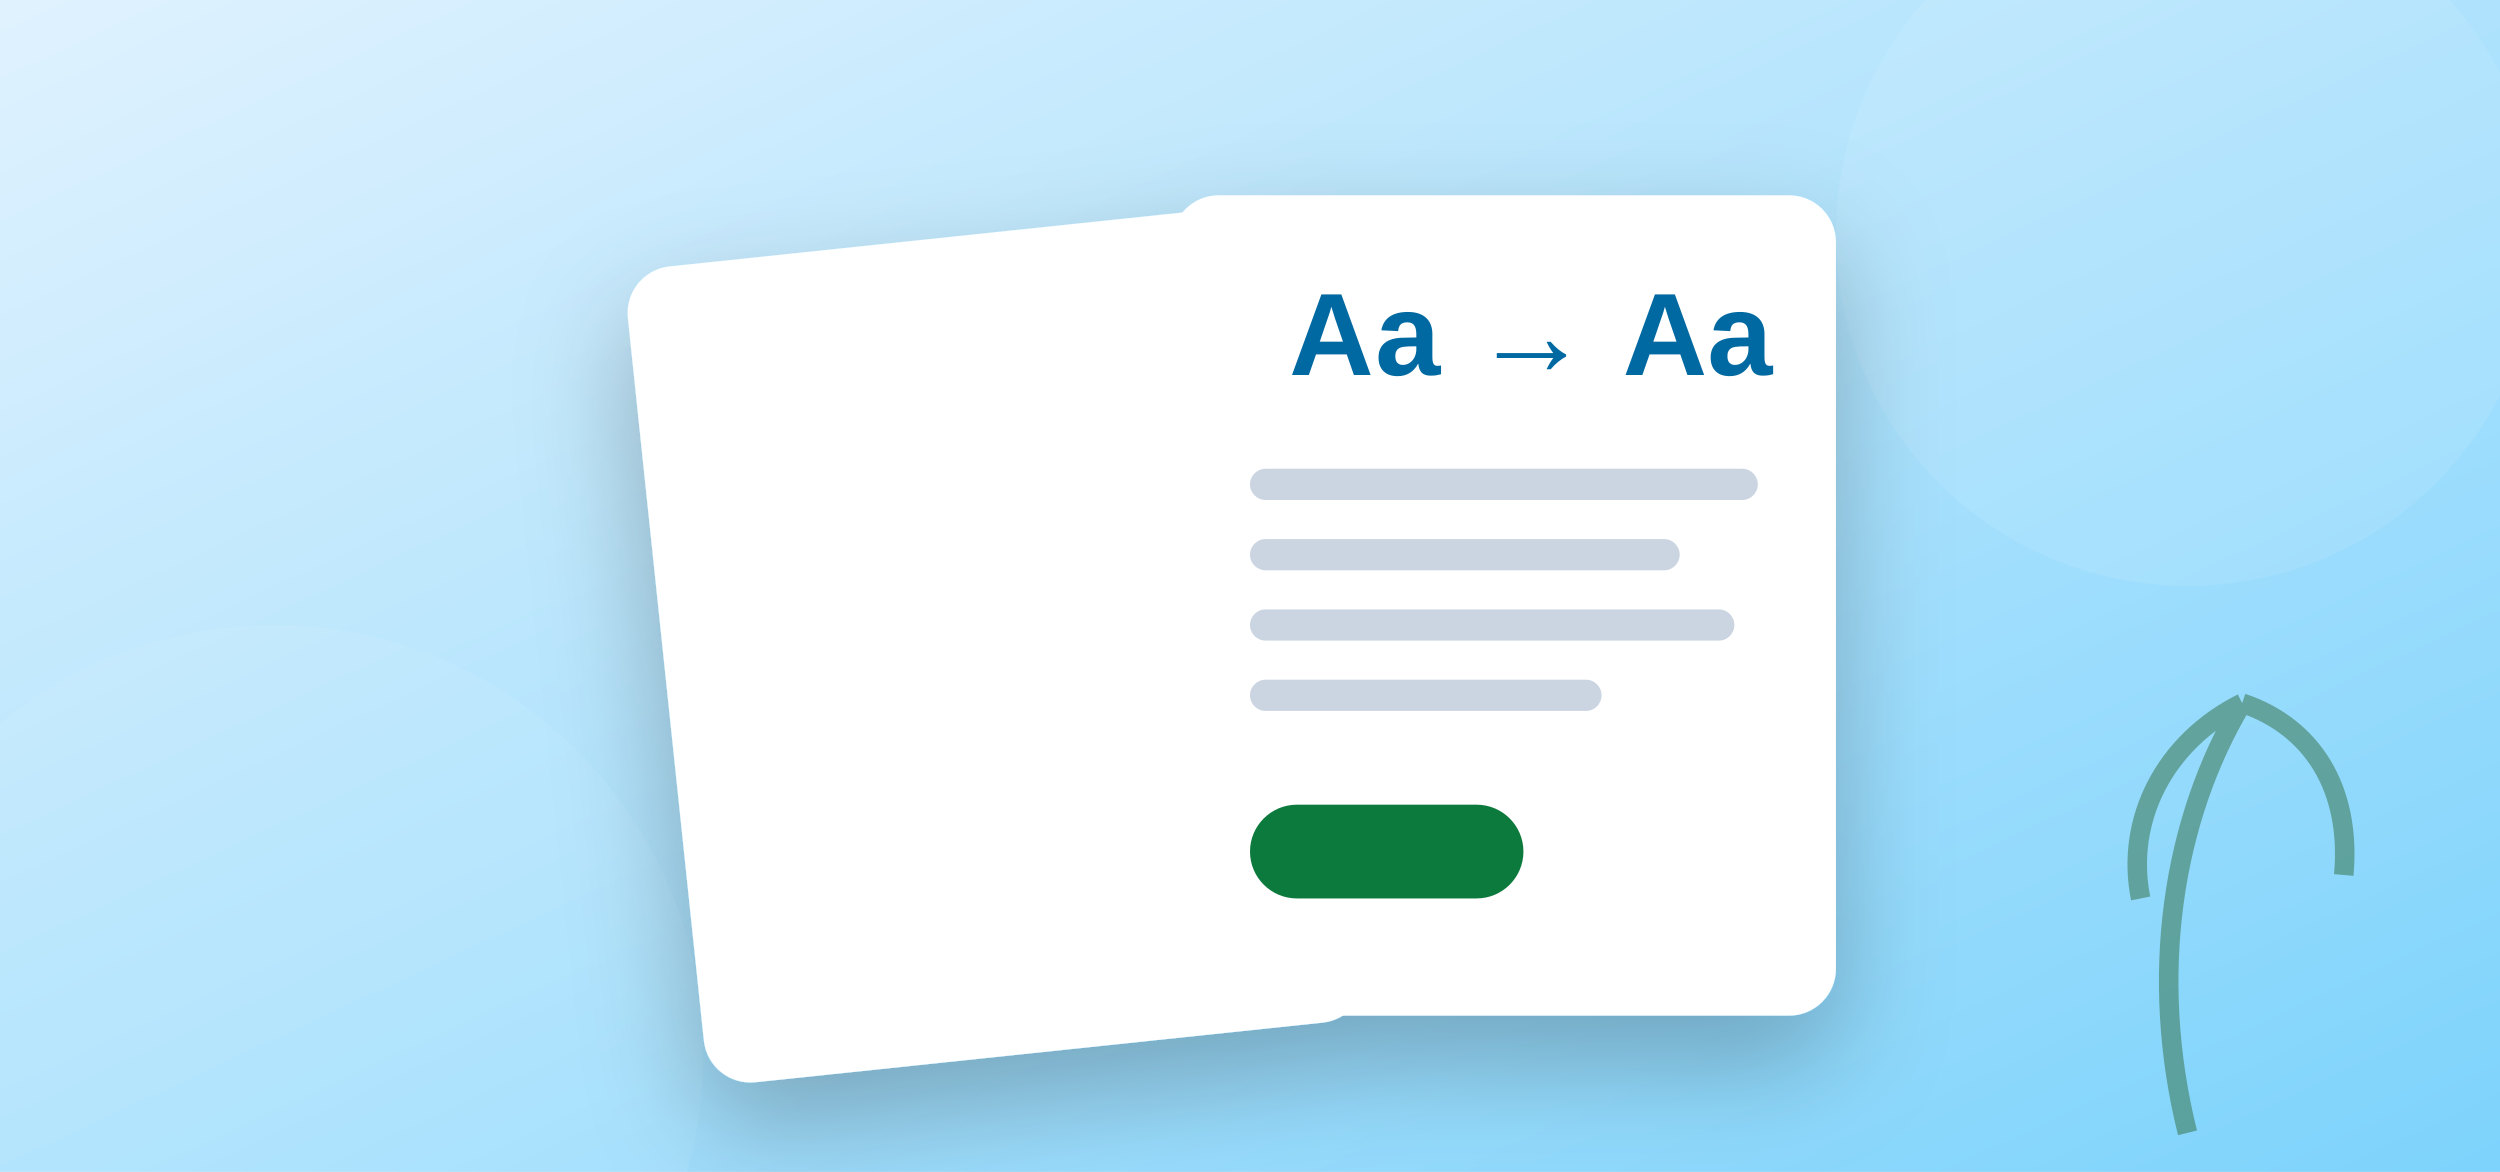
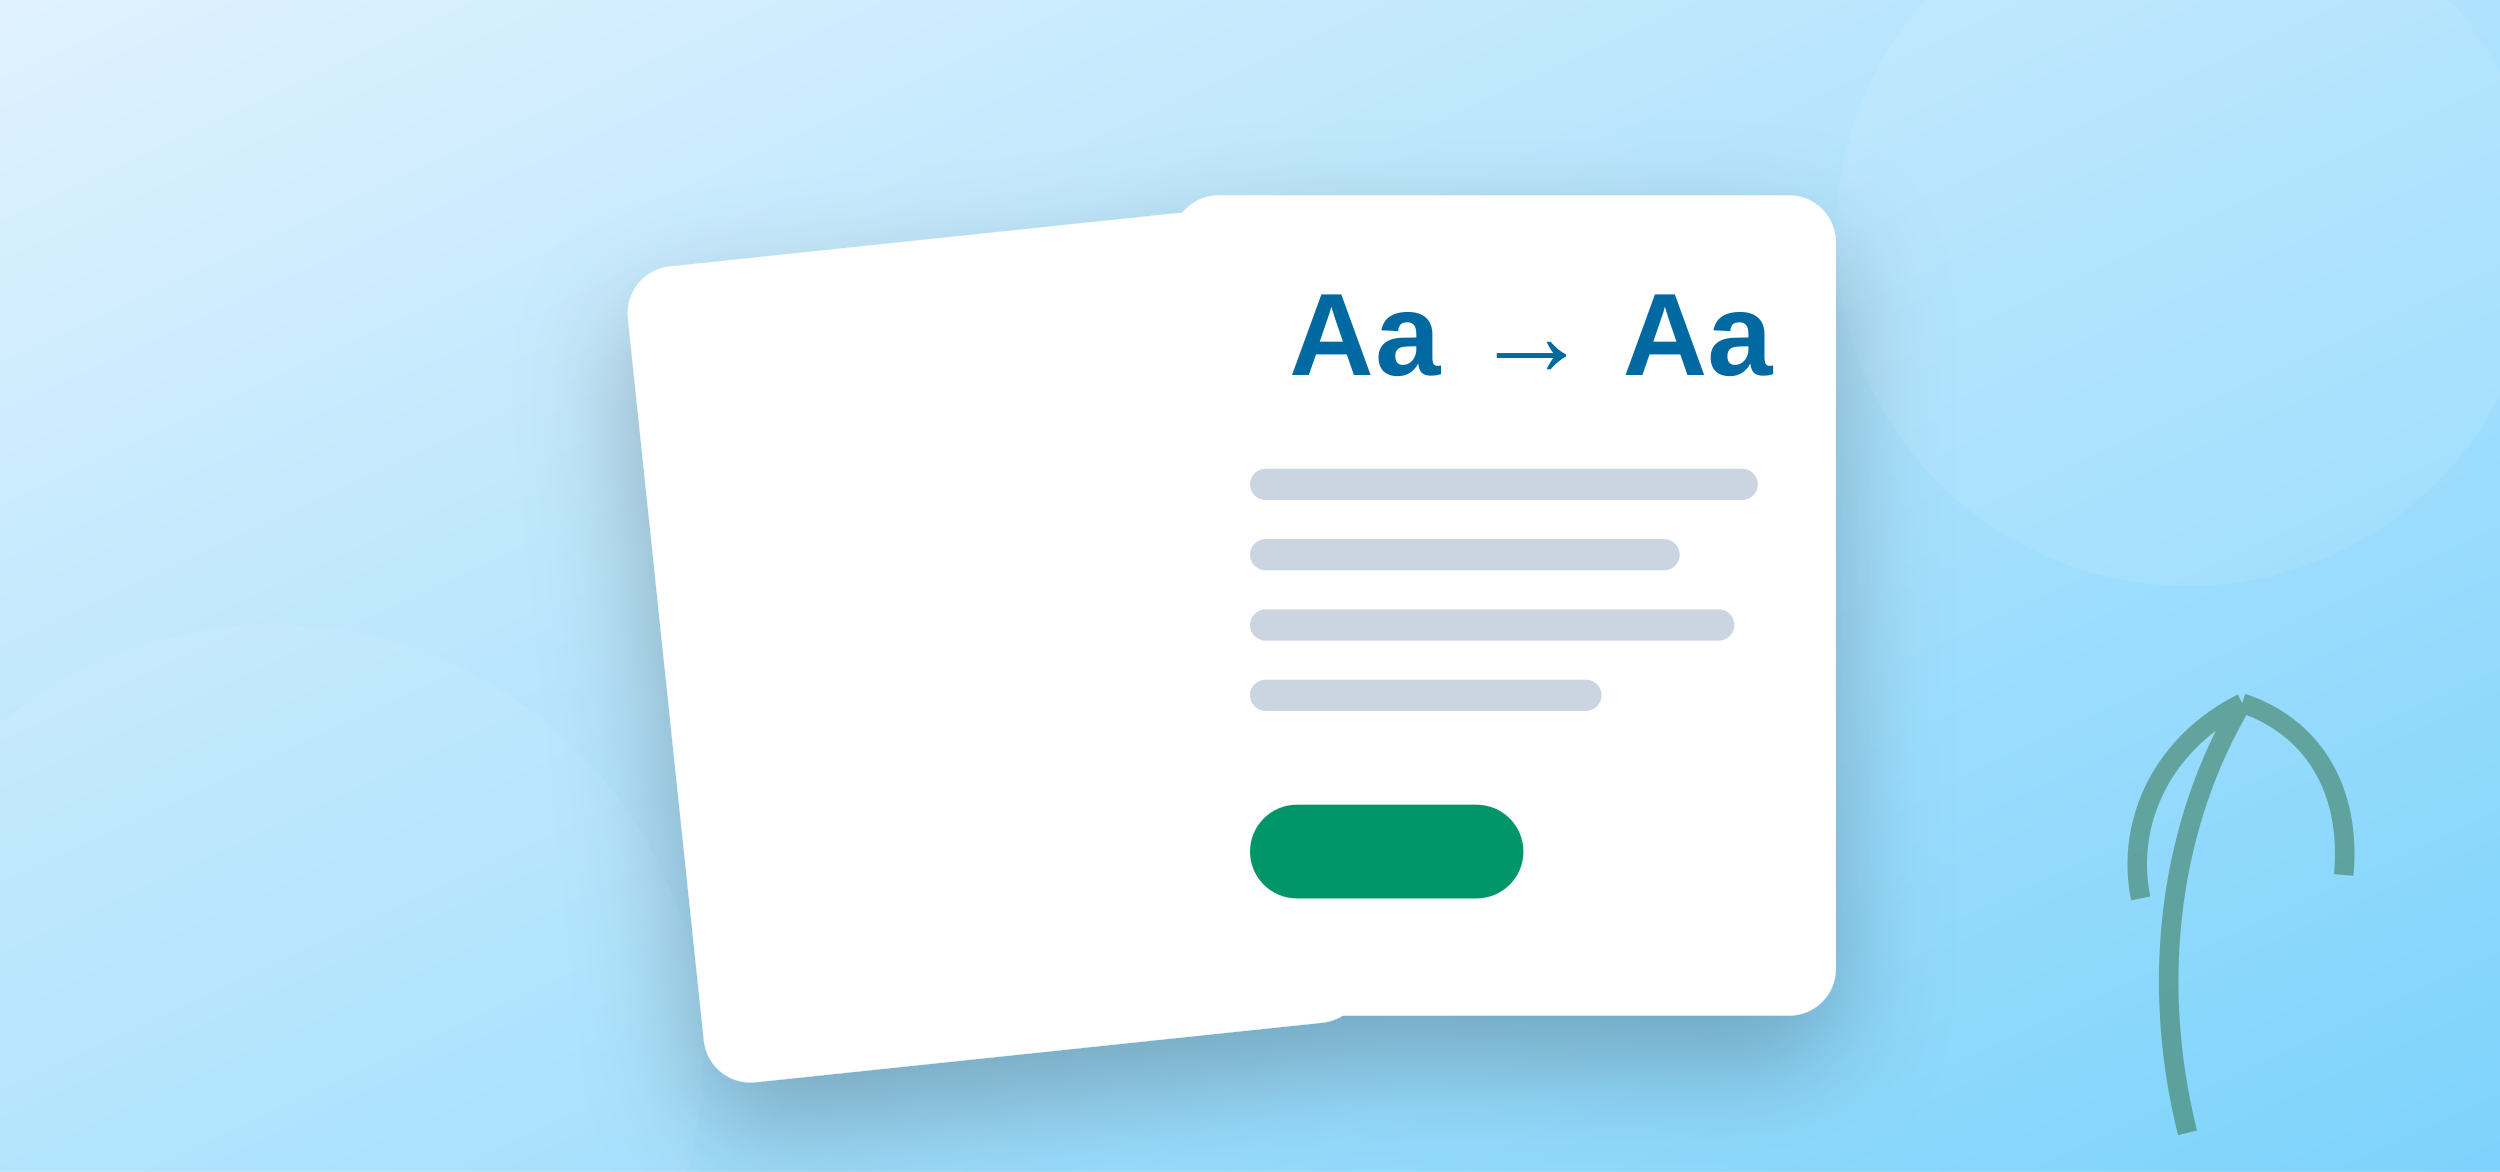
<svg xmlns="http://www.w3.org/2000/svg" viewBox="0 0 640 300">
  <defs>
    <linearGradient id="b" x1="0" y1="0" x2="1" y2="1">
      <stop offset="0" stop-color="#e0f2fe" />
      <stop offset="1" stop-color="#7dd3fc" />
    </linearGradient>
    <filter id="s" x="-20%" y="-20%" width="140%" height="140%">
      <feDropShadow dx="0" dy="12" stdDeviation="14" flood-opacity=".25" />
    </filter>
  </defs>
  <rect width="640" height="300" fill="url(#b)" />
  <circle cx="560" cy="60" r="90" fill="#fff" opacity=".08" />
  <circle cx="70" cy="270" r="110" fill="#fff" opacity=".06" />
  <g transform="translate(560 170)">
    <path d="M0 120c-10-40-4-80 14-110M14 10c-20 10-30 30-26 50M14 10c18 6 28 22 26 44" stroke="#2f6b3f" stroke-width="5" fill="none" opacity=".5" />
  </g>
  <g filter="url(#s)">
    <rect x="170" y="60" width="170" height="210" rx="12" fill="#fff" transform="rotate(-6 255 165)" />
    <rect x="300" y="50" width="170" height="210" rx="12" fill="#fff" />
    <text x="330" y="96" font-family="Arial" font-weight="800" font-size="30" fill="#0369a1">Аа → Aa</text>
    <g fill="#cbd5e1">
      <rect x="320" y="120" width="130" height="8" rx="4" />
      <rect x="320" y="138" width="110" height="8" rx="4" />
      <rect x="320" y="156" width="124" height="8" rx="4" />
      <rect x="320" y="174" width="90" height="8" rx="4" />
    </g>
-     <rect x="320" y="206" width="70" height="24" rx="12" fill="#0f7a3d" />
+     <rect x="320" y="206" width="70" height="24" rx="12" fill="#059669" />
  </g>
</svg>
